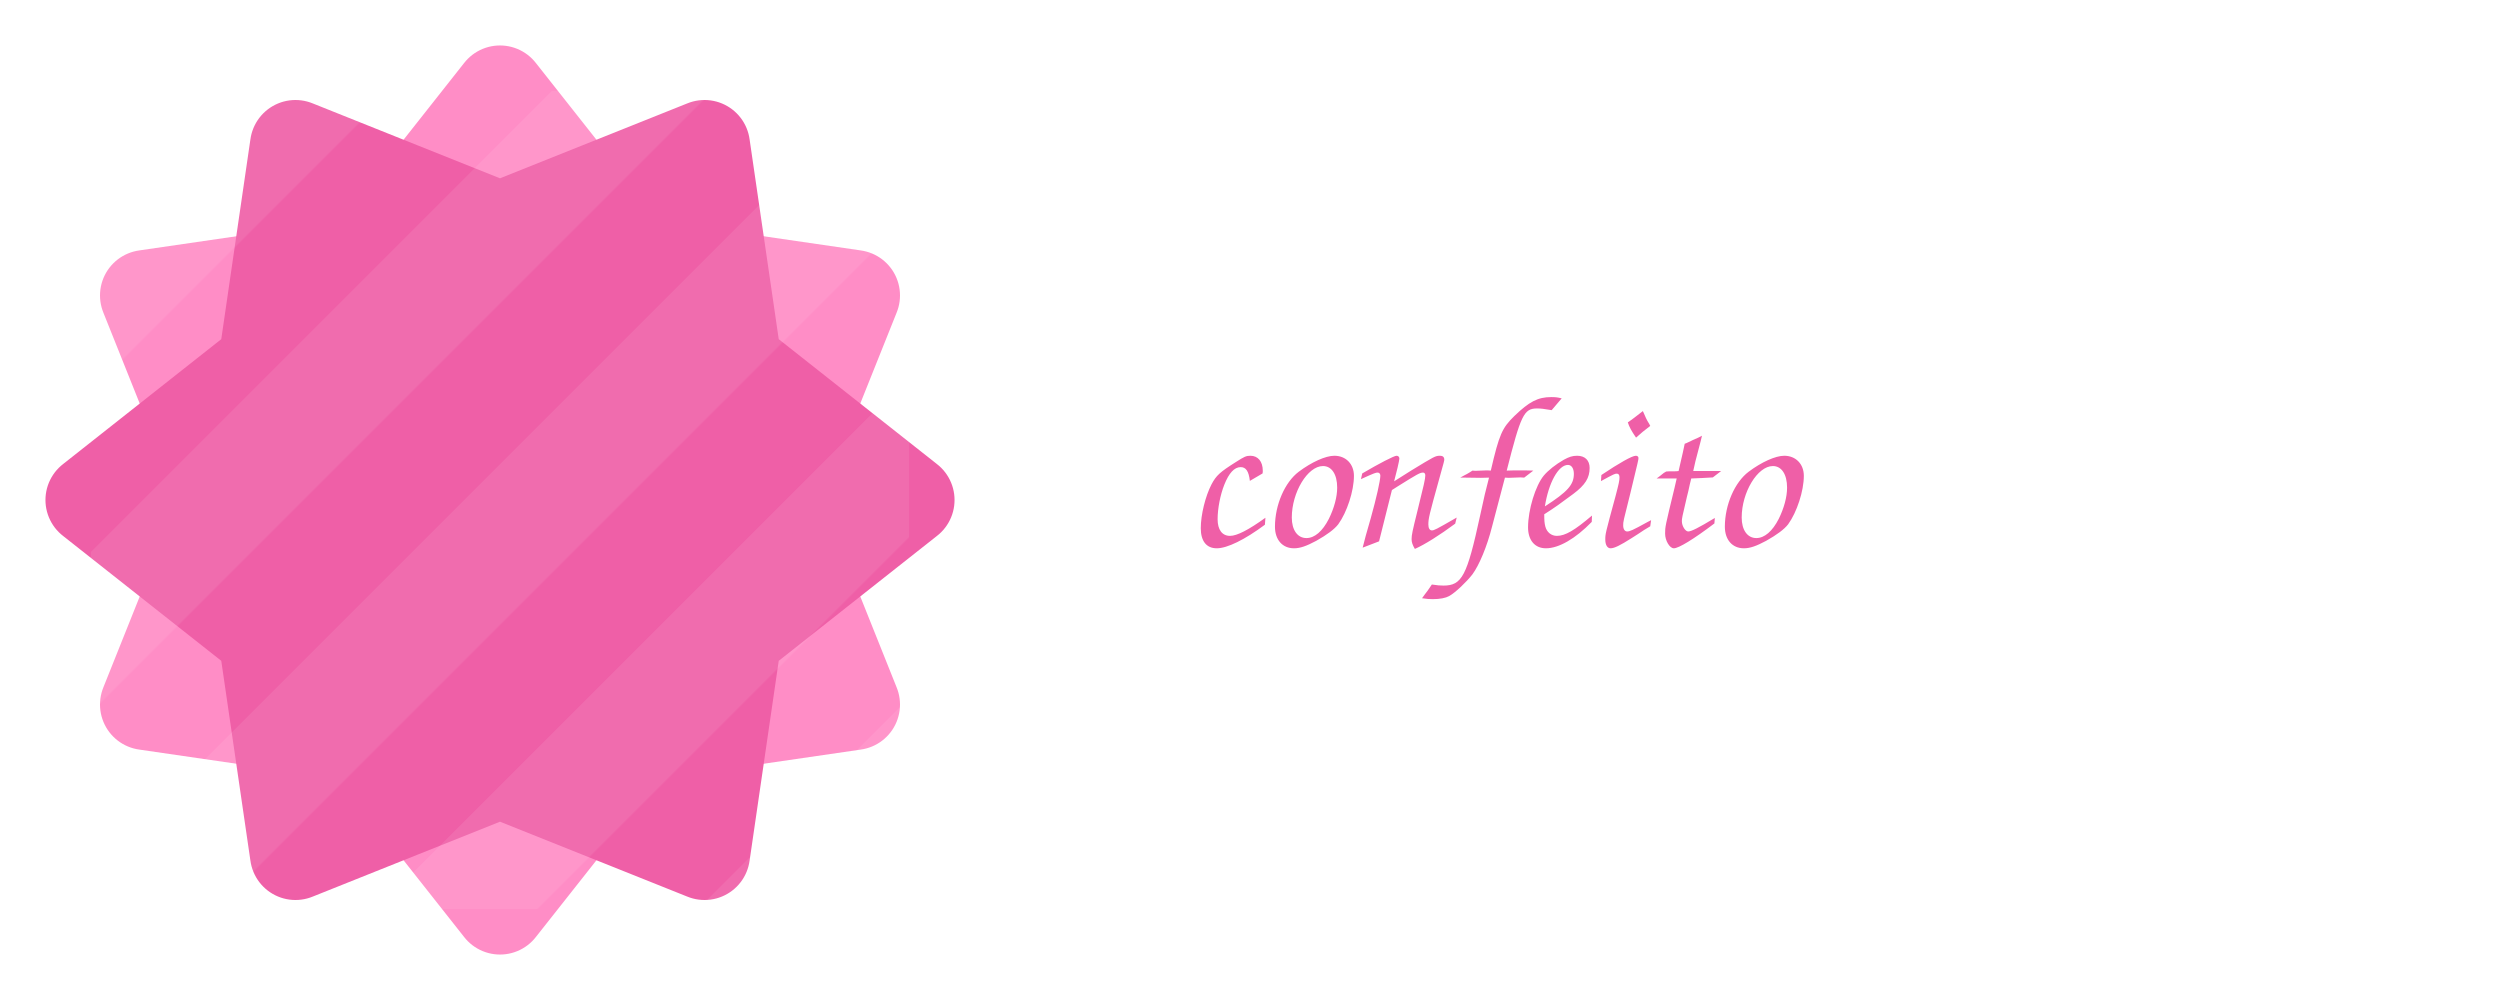
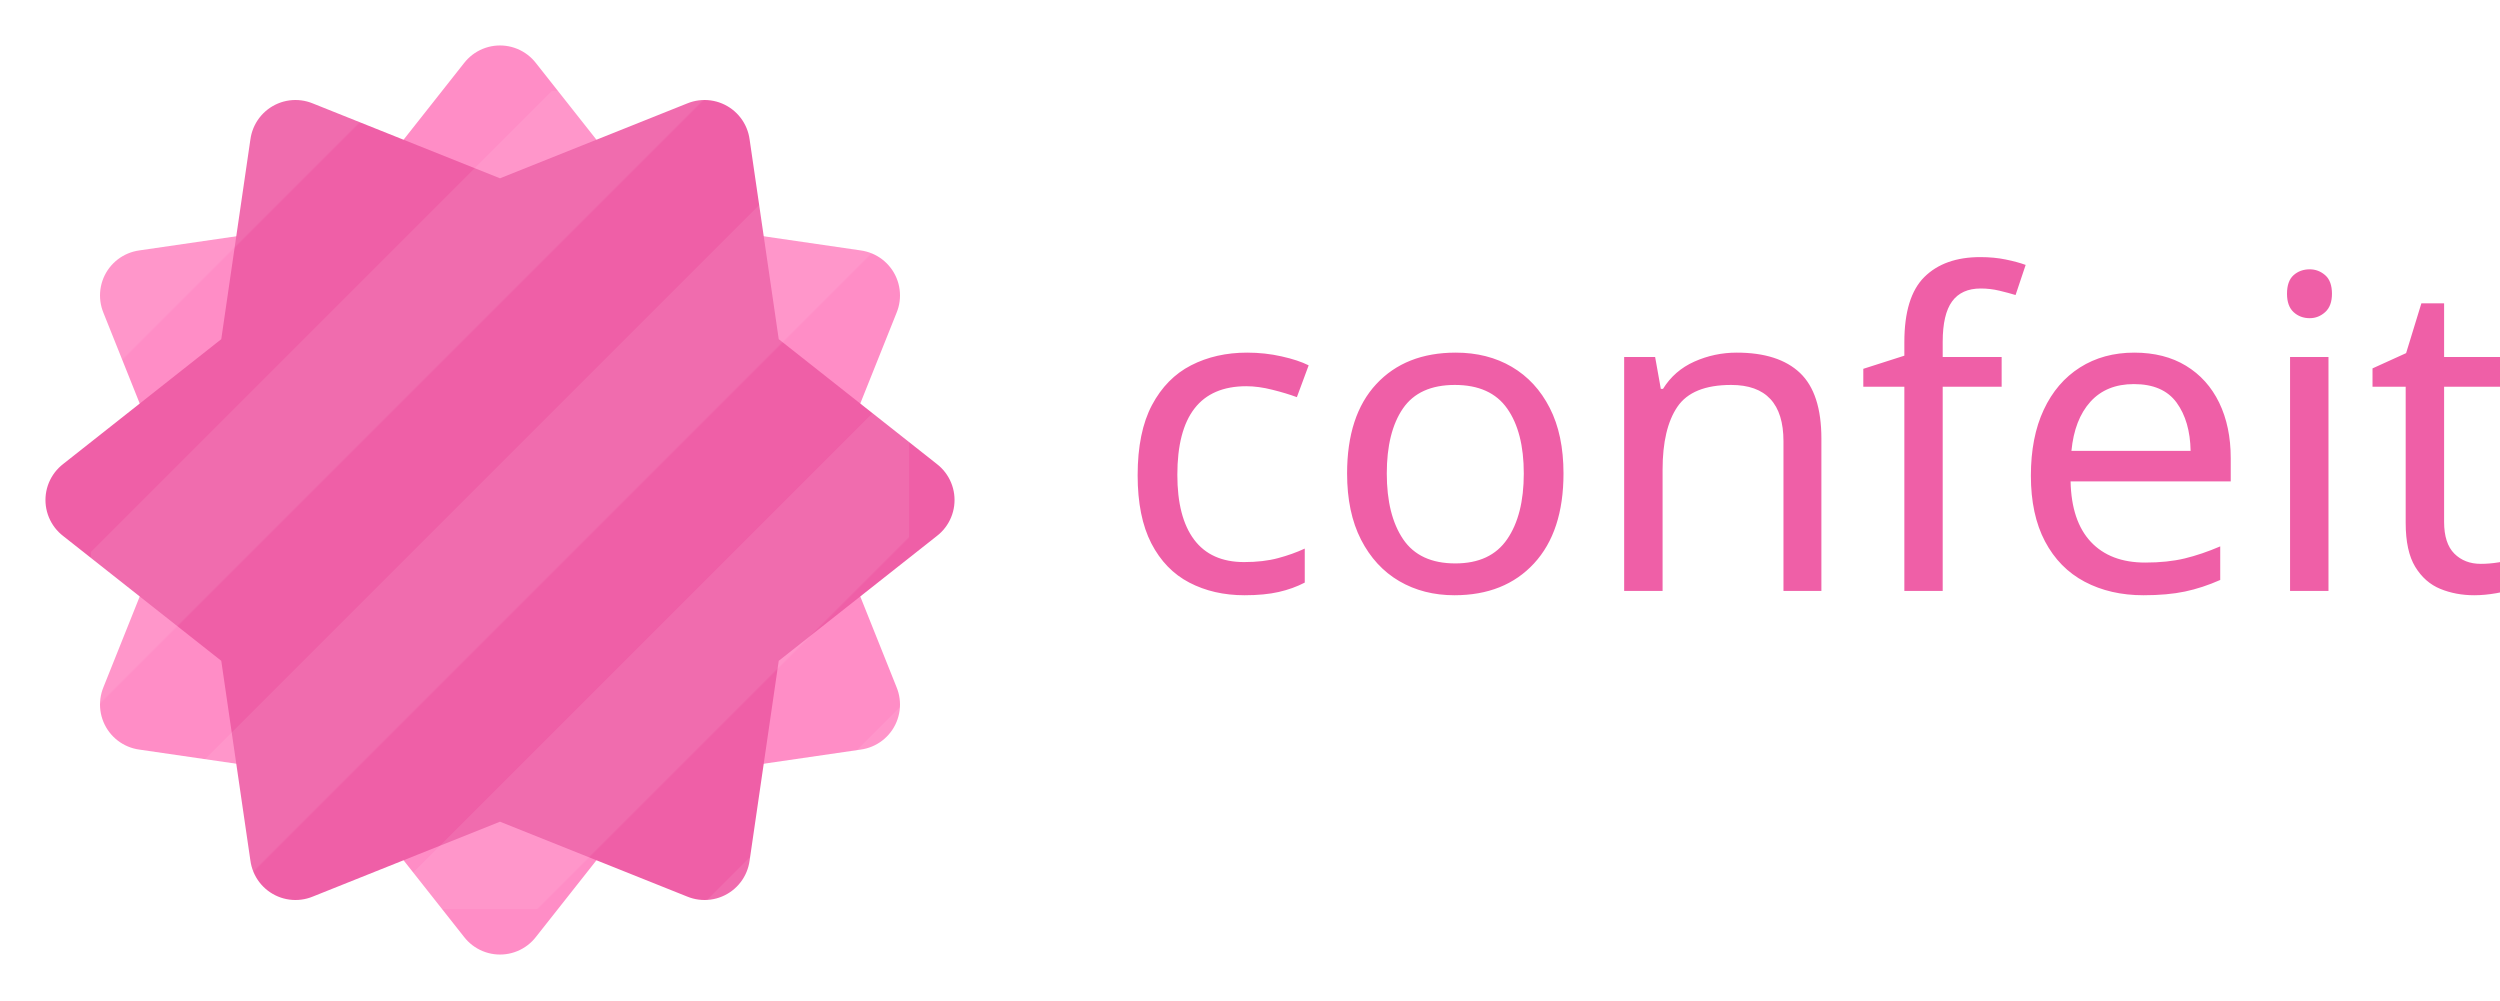
<svg xmlns="http://www.w3.org/2000/svg" width="550" height="220" viewBox="0 0 550 220">
  <defs>
    <pattern id="stripe" width="50" height="50" patternUnits="userSpaceOnUse" patternTransform="rotate(45)">
      <rect width="25" height="50" transform="translate(0,0)" fill="rgba(255, 255, 255, 0.08)" />
    </pattern>
  </defs>
  <g>
    <polygon stroke-linejoin="round" points="188,65 140,58 110,20 80,58 32,65 50,110 32,155 80,162 110,200 140,162 188,155 170,110" fill="#FF8DC6" stroke="#FF8DC6" stroke-width="20" />
    <polygon stroke-linejoin="round" points="200,110 162,80 155,32 110,50 65,32 58,80 20,110 58,140 65,188 110,170 155,188 162,140" fill="#EF5FA7" stroke="#EF5FA7" stroke-width="20" />
    <rect x="20" y="20" width="180" height="180" fill="url(#stripe)" />
  </g>
-   <g font-family="Zapfino" font-size="48">
-     <text x="260" y="120" fill="#EF5FA7">
+   <g font-family="Snell Roundhand" font-size="96">
+     <text x="245" y="130" fill="#EF5FA7">
      <tspan font-weight="100">confeito</tspan>
    </text>
  </g>
</svg>
